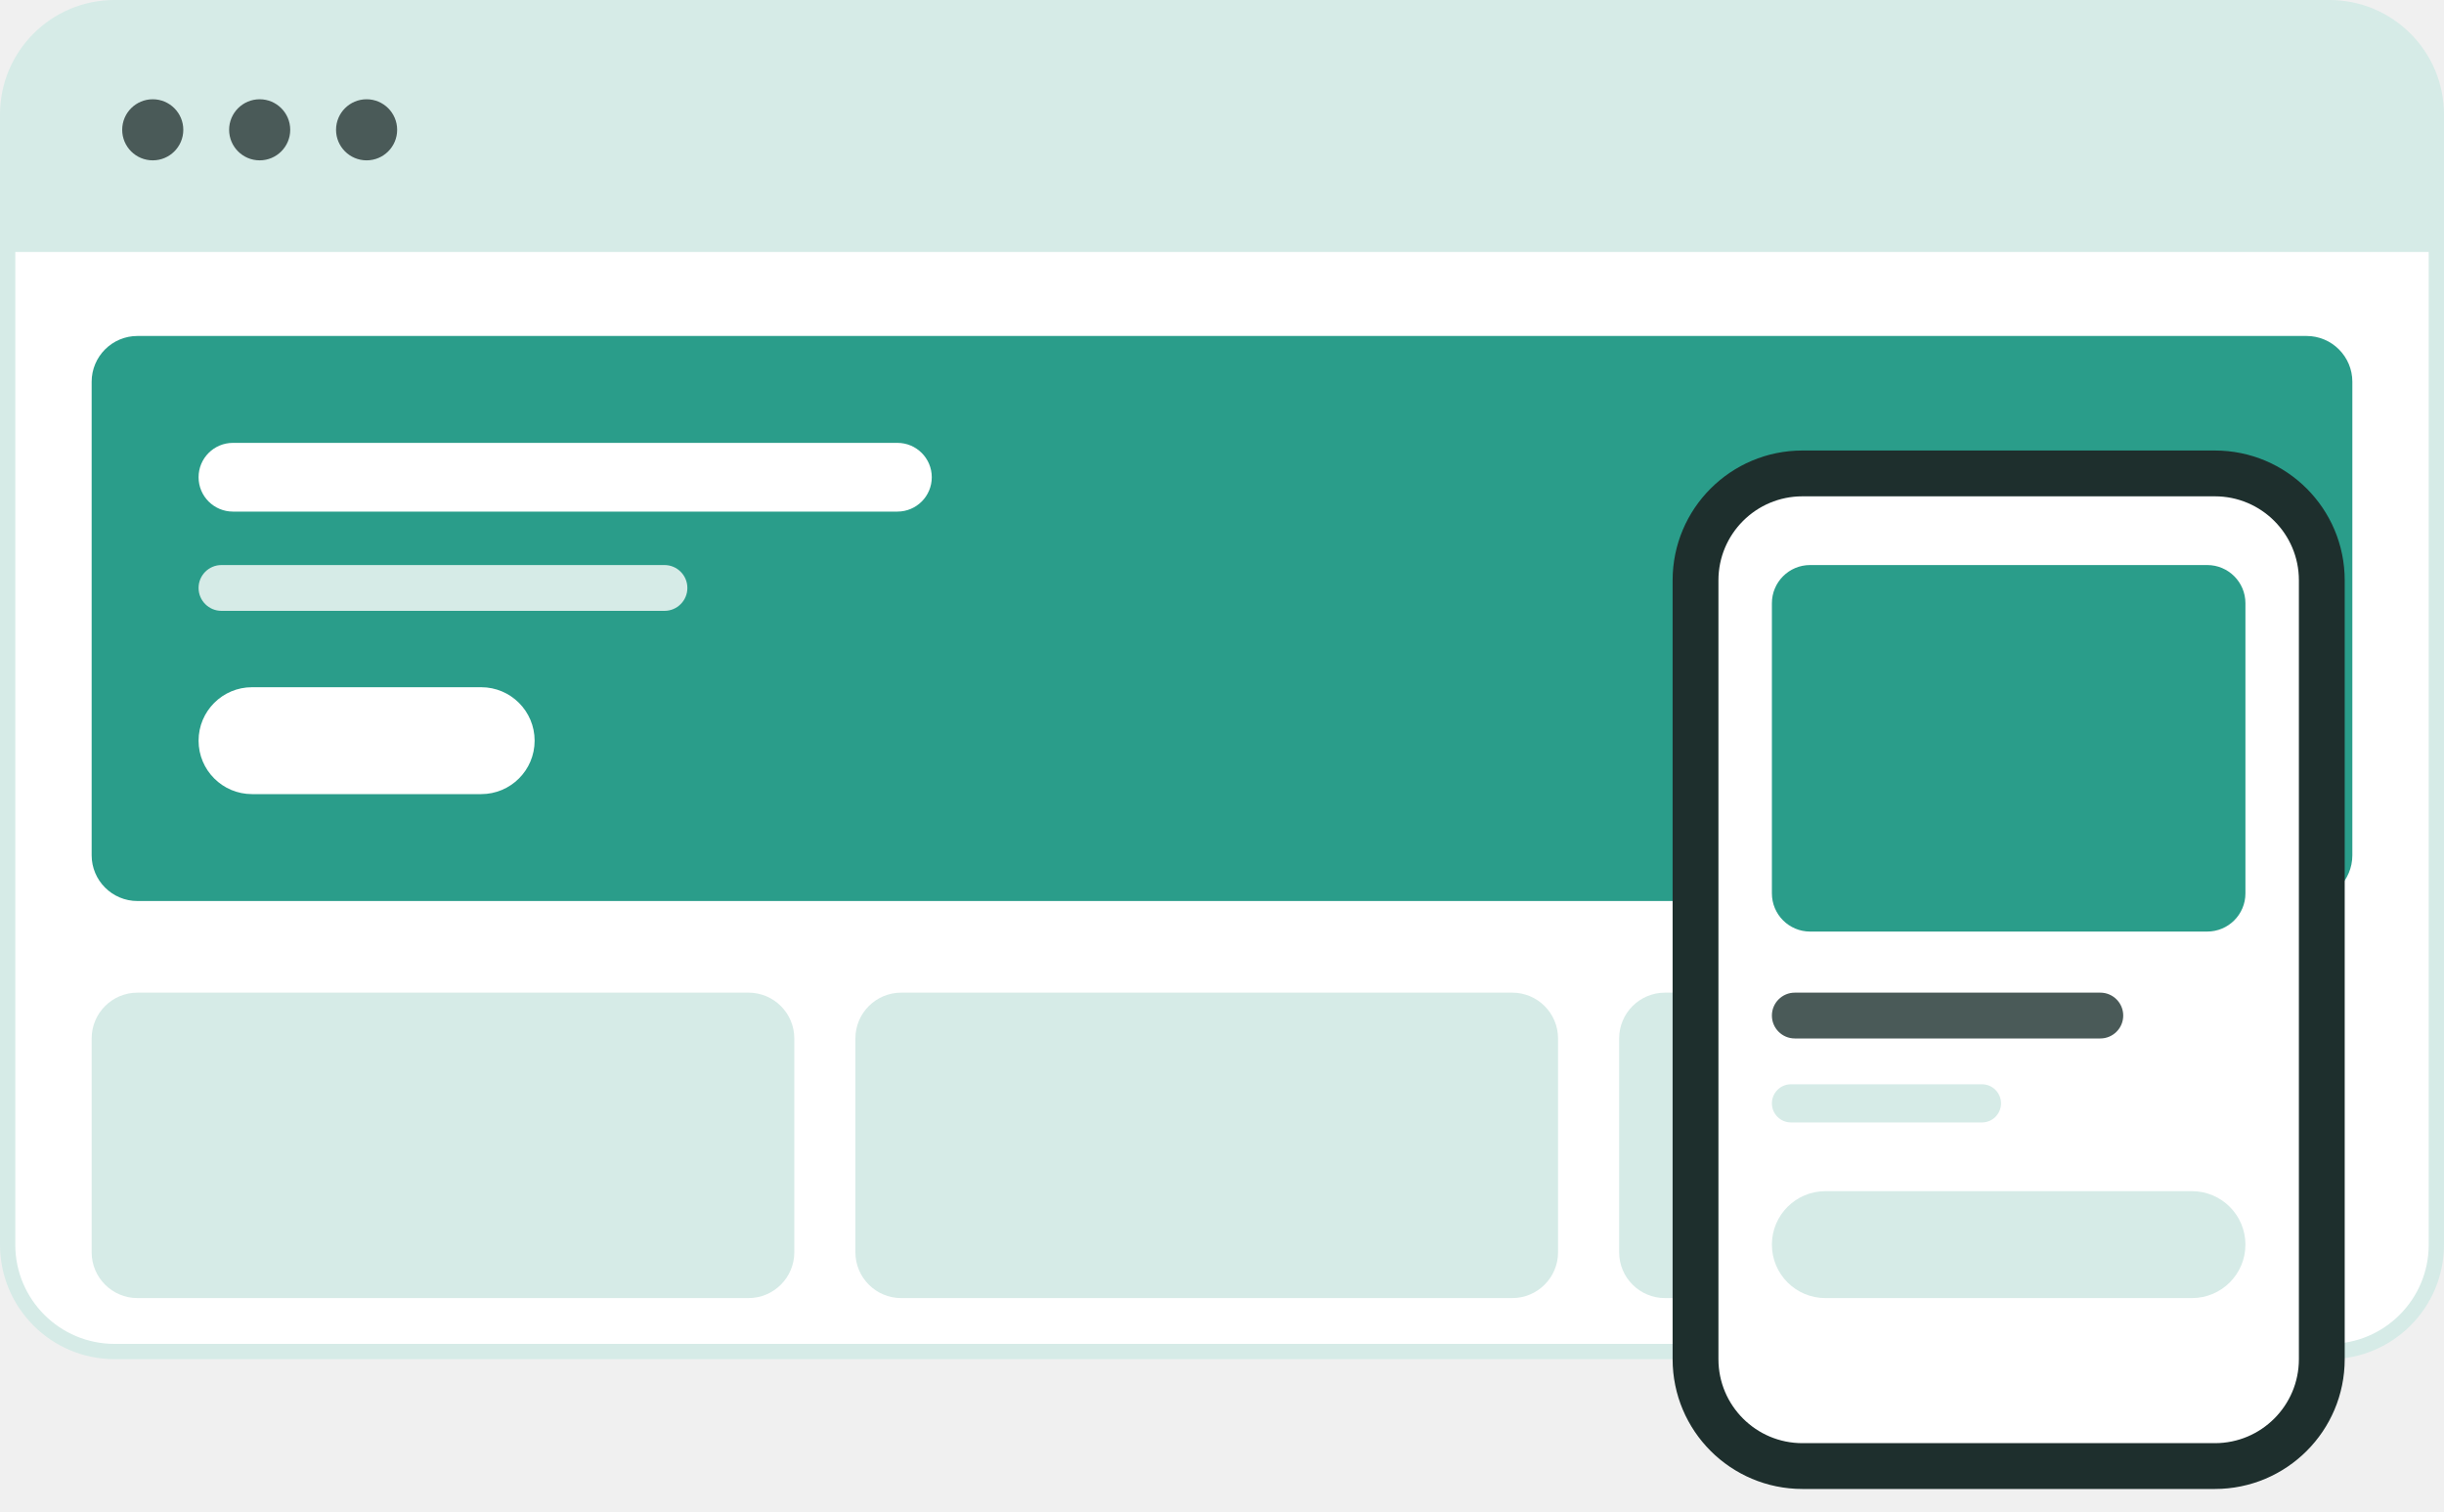
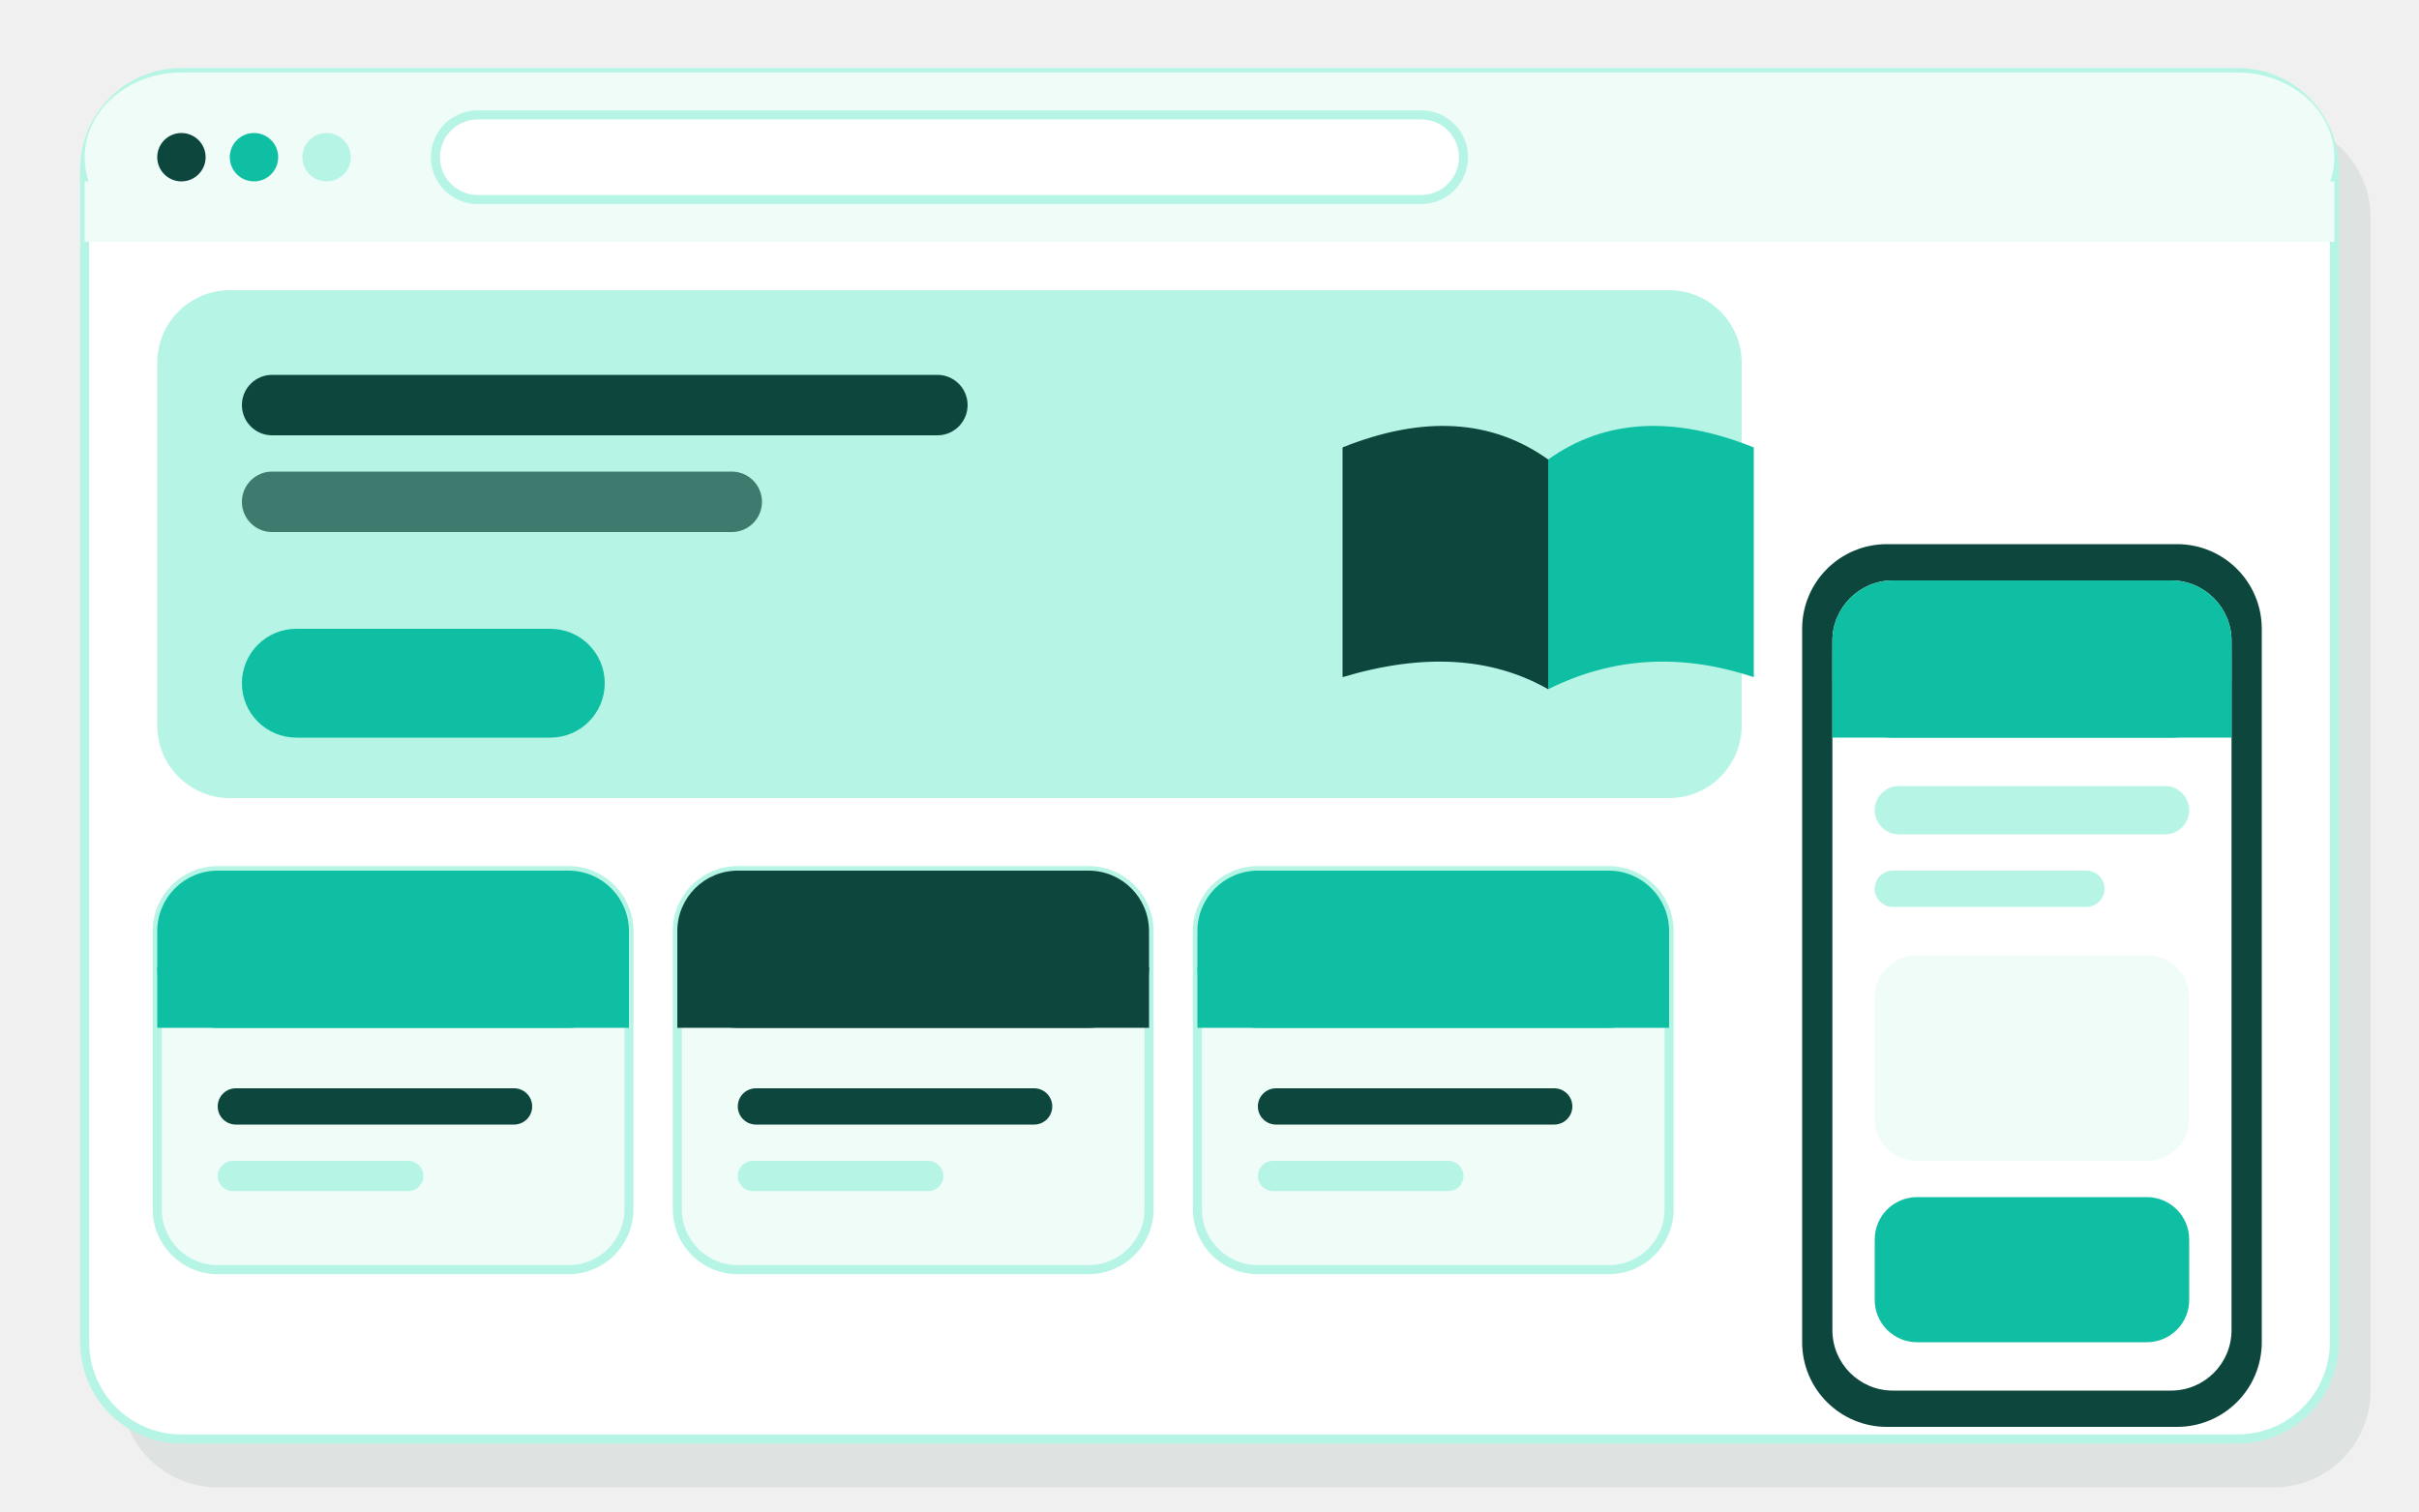
- <svg xmlns="http://www.w3.org/2000/svg" viewBox="0 0 320 198" fill="none">
-   <rect x="1" y="1" width="318" height="176" rx="14" fill="#fff" stroke="#D6EBE7" stroke-width="2" />
-   <path d="M1 15a14 14 0 0 1 14-14h290a14 14 0 0 1 14 14v18H1z" fill="#D6EBE7" />
-   <circle cx="20" cy="17" r="4" fill="#4A5A58" />
-   <circle cx="34" cy="17" r="4" fill="#4A5A58" />
-   <circle cx="48" cy="17" r="4" fill="#4A5A58" />
-   <rect x="12" y="44" width="296" height="74" rx="6" fill="#2A9D8A" />
-   <rect x="26" y="58" width="96" height="9" rx="4.5" fill="#fff" />
-   <rect x="26" y="74" width="64" height="6" rx="3" fill="#D6EBE7" />
-   <rect x="26" y="90" width="44" height="14" rx="7" fill="#fff" />
-   <rect x="12" y="130" width="92" height="40" rx="6" fill="#D6EBE7" />
-   <rect x="112" y="130" width="92" height="40" rx="6" fill="#D6EBE7" />
-   <rect x="212" y="130" width="92" height="40" rx="6" fill="#D6EBE7" />
-   <rect x="222" y="62" width="82" height="130" rx="14" fill="#fff" stroke="#1E2F2D" stroke-width="6" />
-   <rect x="232" y="74" width="62" height="48" rx="5" fill="#2A9D8A" />
-   <rect x="232" y="130" width="46" height="6" rx="3" fill="#4A5A58" />
-   <rect x="232" y="142" width="30" height="5" rx="2.5" fill="#D6EBE7" />
-   <rect x="232" y="156" width="62" height="14" rx="7" fill="#D6EBE7" />
+ <svg xmlns="http://www.w3.org/2000/svg" viewBox="0 0 400 250" role="img" aria-hidden="true">
+   <rect x="20" y="20" width="372" height="226" rx="16" fill="#0D463D" fill-opacity="0.08" />
+   <rect x="14" y="12" width="372" height="226" rx="16" fill="#FFFFFF" stroke="#B6F5E5" stroke-width="1.5" />
+   <rect x="14" y="12" width="372" height="28" rx="16" fill="#EFFCF8" />
+   <rect x="14" y="30" width="372" height="10" rx="0" fill="#EFFCF8" />
+   <circle cx="30" cy="26" r="4" fill="#0D463D" />
+   <circle cx="42" cy="26" r="4" fill="#0EBFA3" />
+   <circle cx="54" cy="26" r="4" fill="#B6F5E5" />
+   <rect x="72" y="19" width="170" height="14" rx="7" fill="#FFFFFF" stroke="#B6F5E5" stroke-width="1.5" />
+   <rect x="26" y="48" width="262" height="84" rx="12" fill="#B6F5E5" />
+   <rect x="40" y="62" width="120" height="10" rx="5" fill="#0D463D" />
+   <rect x="40" y="78" width="86" height="10" rx="5" fill="#0D463D" fill-opacity="0.7" />
+   <rect x="40" y="104" width="60" height="18" rx="9" fill="#0EBFA3" />
+   <path d="M222 112 L222 74 Q242 66 256 76 L256 114 Q242 106 222 112Z" fill="#0D463D" />
+   <path d="M256 76 Q270 66 290 74 L290 112 Q272 106 256 114Z" fill="#0EBFA3" />
+   <rect x="26" y="144" width="78" height="66" rx="10" fill="#EFFCF8" stroke="#B6F5E5" stroke-width="1.5" />
+   <rect x="26" y="144" width="78" height="26" rx="10" fill="#0EBFA3" />
+   <rect x="26" y="160" width="78" height="10" rx="0" fill="#0EBFA3" />
+   <rect x="36" y="180" width="52" height="6" rx="3" fill="#0D463D" />
+   <rect x="36" y="192" width="34" height="5" rx="2.5" fill="#B6F5E5" />
+   <rect x="112" y="144" width="78" height="66" rx="10" fill="#EFFCF8" stroke="#B6F5E5" stroke-width="1.5" />
+   <rect x="112" y="144" width="78" height="26" rx="10" fill="#0D463D" />
+   <rect x="112" y="160" width="78" height="10" rx="0" fill="#0D463D" />
+   <rect x="122" y="180" width="52" height="6" rx="3" fill="#0D463D" />
+   <rect x="122" y="192" width="34" height="5" rx="2.5" fill="#B6F5E5" />
+   <rect x="198" y="144" width="78" height="66" rx="10" fill="#EFFCF8" stroke="#B6F5E5" stroke-width="1.5" />
+   <rect x="198" y="144" width="78" height="26" rx="10" fill="#0EBFA3" />
+   <rect x="198" y="160" width="78" height="10" rx="0" fill="#0EBFA3" />
+   <rect x="208" y="180" width="52" height="6" rx="3" fill="#0D463D" />
+   <rect x="208" y="192" width="34" height="5" rx="2.5" fill="#B6F5E5" />
+   <rect x="298" y="90" width="76" height="146" rx="14" fill="#0D463D" />
+   <rect x="303" y="96" width="66" height="134" rx="10" fill="#FFFFFF" />
+   <rect x="303" y="96" width="66" height="26" rx="10" fill="#0EBFA3" />
+   <rect x="303" y="108" width="66" height="14" rx="0" fill="#0EBFA3" />
+   <rect x="310" y="130" width="52" height="8" rx="4" fill="#B6F5E5" />
+   <rect x="310" y="144" width="38" height="6" rx="3" fill="#B6F5E5" />
+   <rect x="310" y="158" width="52" height="34" rx="7" fill="#EFFCF8" />
+   <rect x="310" y="198" width="52" height="24" rx="7" fill="#0EBFA3" />
</svg>
